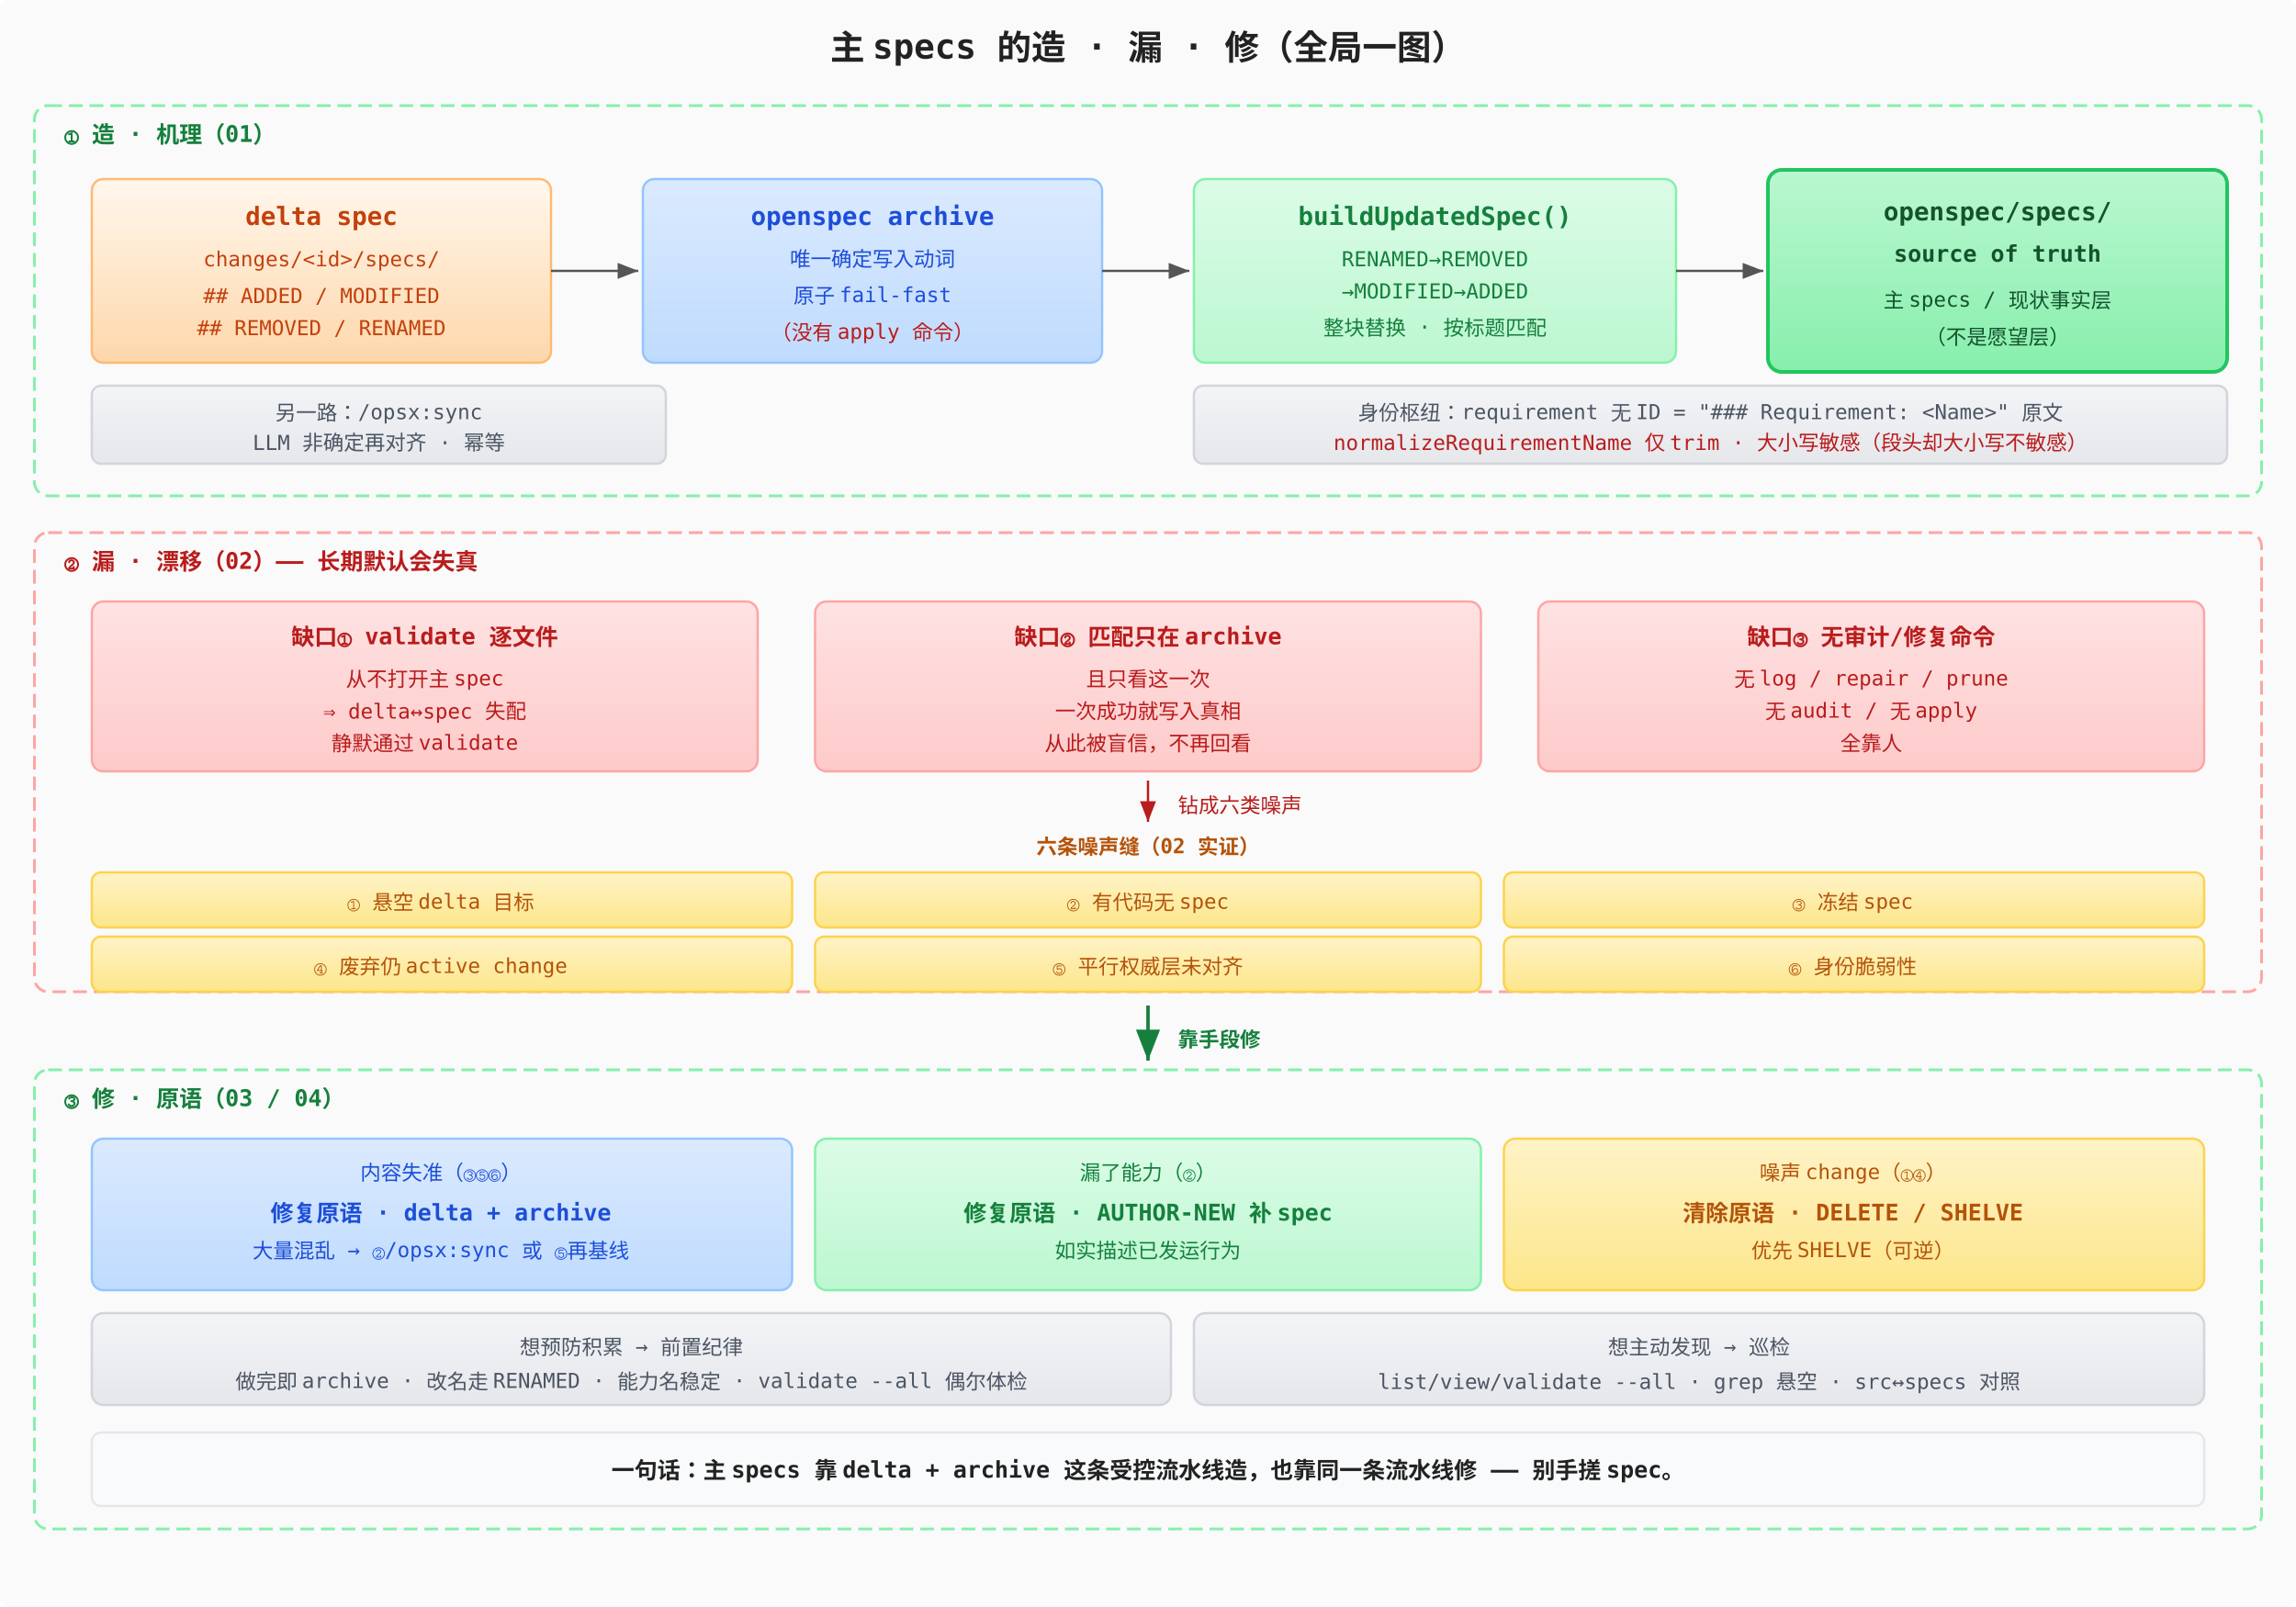
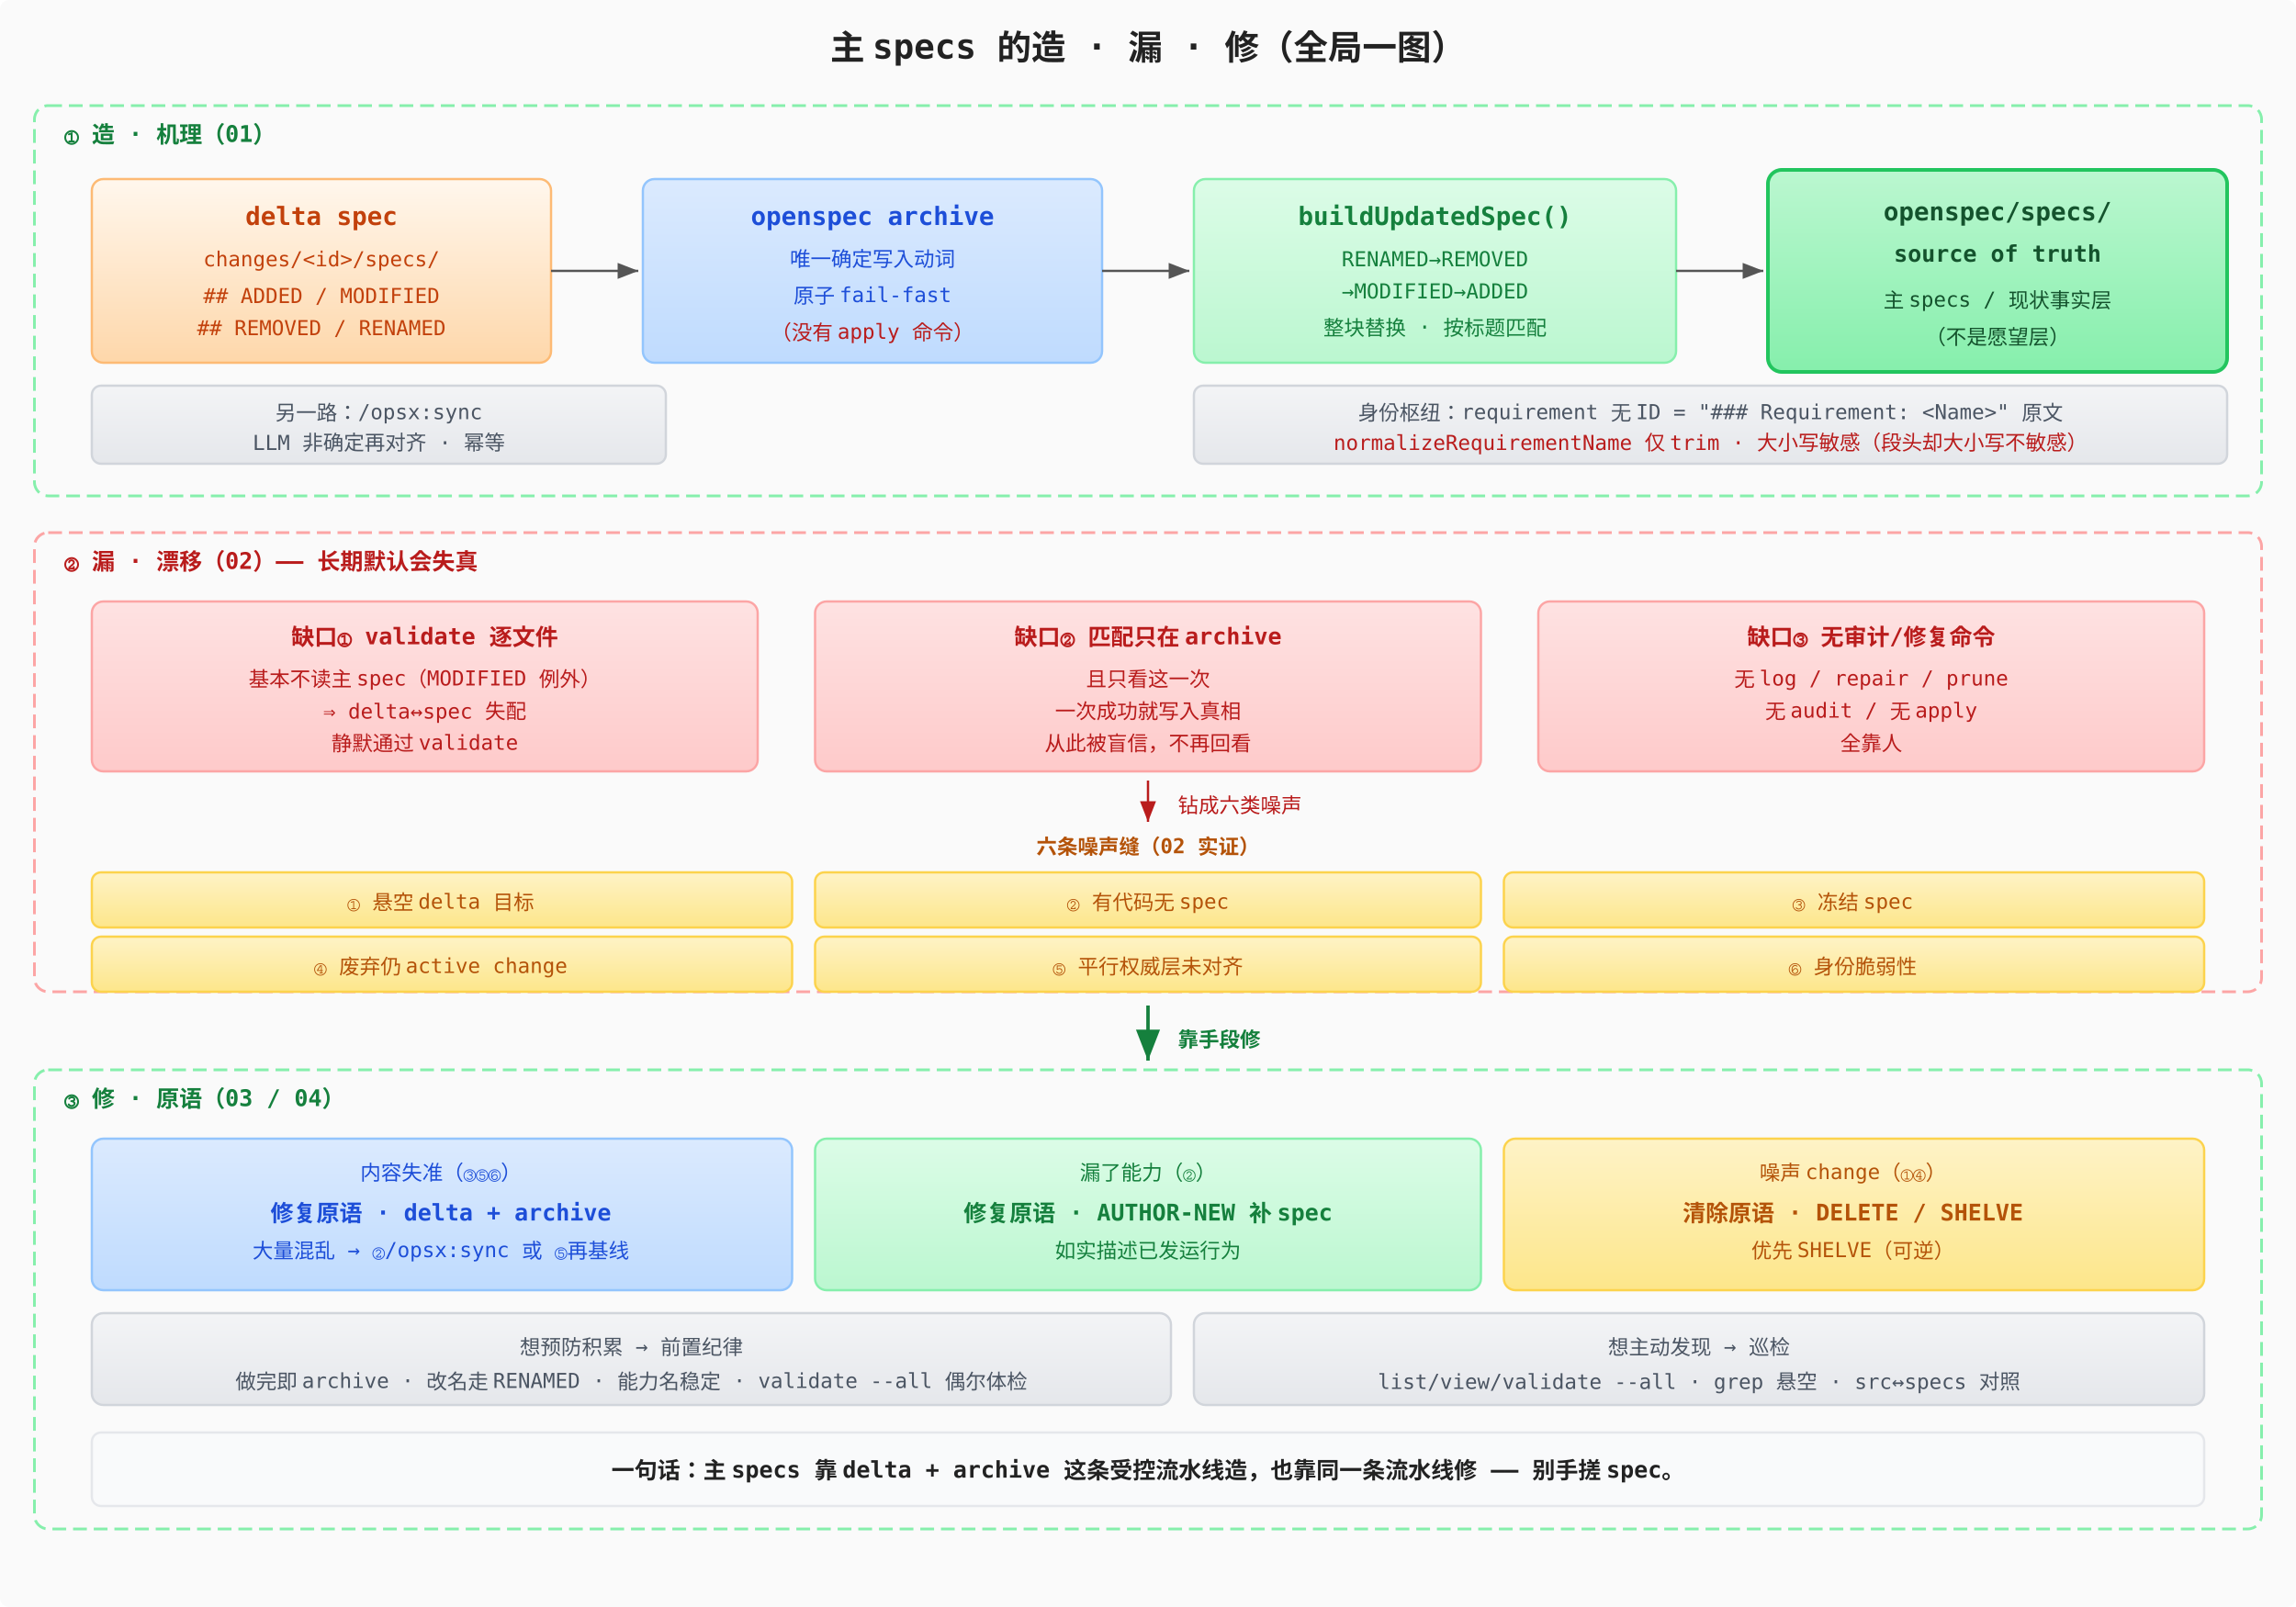
<svg xmlns="http://www.w3.org/2000/svg" viewBox="0 0 1000 700" font-family="monospace" font-size="11">
  <defs>
    <marker id="arrow" markerWidth="9" markerHeight="7" refX="9" refY="3.5" orient="auto">
      <path d="M0,0 L9,3.5 L0,7 Z" fill="#555" />
    </marker>
    <marker id="arrowDown" markerWidth="9" markerHeight="7" refX="9" refY="3.5" orient="auto">
      <path d="M0,0 L9,3.5 L0,7 Z" fill="#b91c1c" />
    </marker>
    <marker id="arrowFix" markerWidth="9" markerHeight="7" refX="9" refY="3.5" orient="auto">
      <path d="M0,0 L9,3.5 L0,7 Z" fill="#15803d" />
    </marker>
    <linearGradient id="agentGrad" x1="0" y1="0" x2="0" y2="1">
      <stop offset="0%" stop-color="#dbeafe" />
      <stop offset="100%" stop-color="#bfdbfe" />
    </linearGradient>
    <linearGradient id="engineGrad" x1="0" y1="0" x2="0" y2="1">
      <stop offset="0%" stop-color="#dcfce7" />
      <stop offset="100%" stop-color="#bbf7d0" />
    </linearGradient>
    <linearGradient id="dataGrad" x1="0" y1="0" x2="0" y2="1">
      <stop offset="0%" stop-color="#fff7ed" />
      <stop offset="100%" stop-color="#fed7aa" />
    </linearGradient>
    <linearGradient id="badGrad" x1="0" y1="0" x2="0" y2="1">
      <stop offset="0%" stop-color="#fee2e2" />
      <stop offset="100%" stop-color="#fecaca" />
    </linearGradient>
    <linearGradient id="warnGrad" x1="0" y1="0" x2="0" y2="1">
      <stop offset="0%" stop-color="#fef3c7" />
      <stop offset="100%" stop-color="#fde68a" />
    </linearGradient>
    <linearGradient id="neutralGrad" x1="0" y1="0" x2="0" y2="1">
      <stop offset="0%" stop-color="#f3f4f6" />
      <stop offset="100%" stop-color="#e5e7eb" />
    </linearGradient>
    <linearGradient id="truthGrad" x1="0" y1="0" x2="0" y2="1">
      <stop offset="0%" stop-color="#bbf7d0" />
      <stop offset="100%" stop-color="#86efac" />
    </linearGradient>
  </defs>
  <rect width="1000" height="700" fill="#fafafa" rx="4" />
  <text x="500" y="26" text-anchor="middle" font-size="15" font-weight="bold" fill="#222">主 specs 的造 · 漏 · 修（全局一图）</text>
  <rect x="15" y="46" width="970" height="170" rx="6" fill="none" stroke="#86efac" stroke-width="1.2" stroke-dasharray="6,3" />
  <text x="28" y="62" font-size="10" font-weight="bold" fill="#15803d">① 造 · 机理（01）</text>
  <rect x="40" y="78" width="200" height="80" rx="5" fill="url(#dataGrad)" stroke="#fdba74" />
  <text x="140" y="98" text-anchor="middle" font-size="11" font-weight="bold" fill="#c2410c">delta spec</text>
  <text x="140" y="116" text-anchor="middle" font-size="9" fill="#c2410c">changes/&lt;id&gt;/specs/</text>
  <text x="140" y="132" text-anchor="middle" font-size="9" fill="#c2410c">## ADDED / MODIFIED</text>
  <text x="140" y="146" text-anchor="middle" font-size="9" fill="#c2410c">## REMOVED / RENAMED</text>
  <line x1="240" y1="118" x2="278" y2="118" stroke="#555" marker-end="url(#arrow)" />
  <rect x="280" y="78" width="200" height="80" rx="5" fill="url(#agentGrad)" stroke="#93c5fd" />
  <text x="380" y="98" text-anchor="middle" font-size="11" font-weight="bold" fill="#1d4ed8">openspec archive</text>
  <text x="380" y="116" text-anchor="middle" font-size="9" fill="#1d4ed8">唯一确定写入动词</text>
  <text x="380" y="132" text-anchor="middle" font-size="9" fill="#1d4ed8">原子 fail-fast</text>
  <text x="380" y="148" text-anchor="middle" font-size="9" fill="#b91c1c">（没有 apply 命令）</text>
  <line x1="480" y1="118" x2="518" y2="118" stroke="#555" marker-end="url(#arrow)" />
  <rect x="520" y="78" width="210" height="80" rx="5" fill="url(#engineGrad)" stroke="#86efac" />
  <text x="625" y="98" text-anchor="middle" font-size="11" font-weight="bold" fill="#15803d">buildUpdatedSpec()</text>
  <text x="625" y="116" text-anchor="middle" font-size="9" fill="#15803d">RENAMED→REMOVED</text>
  <text x="625" y="130" text-anchor="middle" font-size="9" fill="#15803d">→MODIFIED→ADDED</text>
  <text x="625" y="146" text-anchor="middle" font-size="9" fill="#15803d">整块替换 · 按标题匹配</text>
  <line x1="730" y1="118" x2="768" y2="118" stroke="#555" marker-end="url(#arrow)" />
  <rect x="770" y="74" width="200" height="88" rx="6" fill="url(#truthGrad)" stroke="#22c55e" stroke-width="1.6" />
  <text x="870" y="96" text-anchor="middle" font-size="11" font-weight="bold" fill="#14532d">openspec/specs/</text>
  <text x="870" y="114" text-anchor="middle" font-size="10" font-weight="bold" fill="#14532d">source of truth</text>
  <text x="870" y="134" text-anchor="middle" font-size="9" fill="#14532d">主 specs / 现状事实层</text>
  <text x="870" y="150" text-anchor="middle" font-size="9" fill="#14532d">（不是愿望层）</text>
  <rect x="520" y="168" width="450" height="34" rx="4" fill="url(#neutralGrad)" stroke="#d1d5db" />
  <text x="745" y="183" text-anchor="middle" font-size="9" fill="#4b5563">身份枢纽：requirement 无 ID = "### Requirement: &lt;Name&gt;" 原文</text>
  <text x="745" y="196" text-anchor="middle" font-size="9" fill="#b91c1c">normalizeRequirementName 仅 trim · 大小写敏感（段头却大小写不敏感）</text>
  <rect x="40" y="168" width="250" height="34" rx="4" fill="url(#neutralGrad)" stroke="#d1d5db" />
  <text x="165" y="183" text-anchor="middle" font-size="9" fill="#4b5563">另一路：/opsx:sync</text>
  <text x="165" y="196" text-anchor="middle" font-size="9" fill="#4b5563">LLM 非确定再对齐 · 幂等</text>
  <rect x="15" y="232" width="970" height="200" rx="6" fill="none" stroke="#fca5a5" stroke-width="1.2" stroke-dasharray="6,3" />
  <text x="28" y="248" font-size="10" font-weight="bold" fill="#b91c1c">② 漏 · 漂移（02）—— 长期默认会失真</text>
  <rect x="40" y="262" width="290" height="74" rx="5" fill="url(#badGrad)" stroke="#fca5a5" />
  <text x="185" y="281" text-anchor="middle" font-size="10" font-weight="bold" fill="#b91c1c">缺口① validate 逐文件</text>
-   <text x="185" y="299" text-anchor="middle" font-size="9" fill="#b91c1c">从不打开主 spec</text>
+   <text x="185" y="299" text-anchor="middle" font-size="9" fill="#b91c1c">基本不读主 spec（MODIFIED 例外）</text>
  <text x="185" y="313" text-anchor="middle" font-size="9" fill="#b91c1c">⇒ delta↔spec 失配</text>
  <text x="185" y="327" text-anchor="middle" font-size="9" fill="#b91c1c">静默通过 validate</text>
  <rect x="355" y="262" width="290" height="74" rx="5" fill="url(#badGrad)" stroke="#fca5a5" />
  <text x="500" y="281" text-anchor="middle" font-size="10" font-weight="bold" fill="#b91c1c">缺口② 匹配只在 archive</text>
  <text x="500" y="299" text-anchor="middle" font-size="9" fill="#b91c1c">且只看这一次</text>
  <text x="500" y="313" text-anchor="middle" font-size="9" fill="#b91c1c">一次成功就写入真相</text>
  <text x="500" y="327" text-anchor="middle" font-size="9" fill="#b91c1c">从此被盲信，不再回看</text>
  <rect x="670" y="262" width="290" height="74" rx="5" fill="url(#badGrad)" stroke="#fca5a5" />
  <text x="815" y="281" text-anchor="middle" font-size="10" font-weight="bold" fill="#b91c1c">缺口③ 无审计/修复命令</text>
  <text x="815" y="299" text-anchor="middle" font-size="9" fill="#b91c1c">无 log / repair / prune</text>
  <text x="815" y="313" text-anchor="middle" font-size="9" fill="#b91c1c">无 audit / 无 apply</text>
  <text x="815" y="327" text-anchor="middle" font-size="9" fill="#b91c1c">全靠人</text>
  <line x1="500" y1="340" x2="500" y2="358" stroke="#b91c1c" marker-end="url(#arrowDown)" />
  <text x="513" y="354" font-size="9" fill="#b91c1c">钻成六类噪声</text>
  <text x="500" y="372" text-anchor="middle" font-size="9" font-weight="bold" fill="#b45309">六条噪声缝（02 实证）</text>
  <rect x="40" y="380" width="305" height="24" rx="4" fill="url(#warnGrad)" stroke="#fcd34d" />
  <text x="192" y="396" text-anchor="middle" font-size="9" fill="#b45309">① 悬空 delta 目标</text>
  <rect x="355" y="380" width="290" height="24" rx="4" fill="url(#warnGrad)" stroke="#fcd34d" />
  <text x="500" y="396" text-anchor="middle" font-size="9" fill="#b45309">② 有代码无 spec</text>
  <rect x="655" y="380" width="305" height="24" rx="4" fill="url(#warnGrad)" stroke="#fcd34d" />
  <text x="807" y="396" text-anchor="middle" font-size="9" fill="#b45309">③ 冻结 spec</text>
  <rect x="40" y="408" width="305" height="24" rx="4" fill="url(#warnGrad)" stroke="#fcd34d" />
  <text x="192" y="424" text-anchor="middle" font-size="9" fill="#b45309">④ 废弃仍 active change</text>
  <rect x="355" y="408" width="290" height="24" rx="4" fill="url(#warnGrad)" stroke="#fcd34d" />
  <text x="500" y="424" text-anchor="middle" font-size="9" fill="#b45309">⑤ 平行权威层未对齐</text>
  <rect x="655" y="408" width="305" height="24" rx="4" fill="url(#warnGrad)" stroke="#fcd34d" />
  <text x="807" y="424" text-anchor="middle" font-size="9" fill="#b45309">⑥ 身份脆弱性</text>
  <line x1="500" y1="438" x2="500" y2="462" stroke="#15803d" stroke-width="1.5" marker-end="url(#arrowFix)" />
  <text x="513" y="456" font-size="9" font-weight="bold" fill="#15803d">靠手段修</text>
  <rect x="15" y="466" width="970" height="200" rx="6" fill="none" stroke="#86efac" stroke-width="1.2" stroke-dasharray="6,3" />
  <text x="28" y="482" font-size="10" font-weight="bold" fill="#15803d">③ 修 · 原语（03 / 04）</text>
  <rect x="40" y="496" width="305" height="66" rx="5" fill="url(#agentGrad)" stroke="#93c5fd" />
  <text x="192" y="514" text-anchor="middle" font-size="9" fill="#1d4ed8">内容失准（③⑤⑥）</text>
  <text x="192" y="532" text-anchor="middle" font-size="10" font-weight="bold" fill="#1d4ed8">修复原语 · delta + archive</text>
  <text x="192" y="548" text-anchor="middle" font-size="9" fill="#1d4ed8">大量混乱 → ②/opsx:sync 或 ⑤再基线</text>
  <rect x="355" y="496" width="290" height="66" rx="5" fill="url(#engineGrad)" stroke="#86efac" />
  <text x="500" y="514" text-anchor="middle" font-size="9" fill="#15803d">漏了能力（②）</text>
  <text x="500" y="532" text-anchor="middle" font-size="10" font-weight="bold" fill="#15803d">修复原语 · AUTHOR-NEW 补 spec</text>
  <text x="500" y="548" text-anchor="middle" font-size="9" fill="#15803d">如实描述已发运行为</text>
  <rect x="655" y="496" width="305" height="66" rx="5" fill="url(#warnGrad)" stroke="#fcd34d" />
  <text x="807" y="514" text-anchor="middle" font-size="9" fill="#b45309">噪声 change（①④）</text>
  <text x="807" y="532" text-anchor="middle" font-size="10" font-weight="bold" fill="#b45309">清除原语 · DELETE / SHELVE</text>
  <text x="807" y="548" text-anchor="middle" font-size="9" fill="#b45309">优先 SHELVE（可逆）</text>
  <rect x="40" y="572" width="470" height="40" rx="5" fill="url(#neutralGrad)" stroke="#d1d5db" />
  <text x="275" y="590" text-anchor="middle" font-size="9" fill="#4b5563">想预防积累 → 前置纪律</text>
  <text x="275" y="605" text-anchor="middle" font-size="9" fill="#4b5563">做完即 archive · 改名走 RENAMED · 能力名稳定 · validate --all 偶尔体检</text>
  <rect x="520" y="572" width="440" height="40" rx="5" fill="url(#neutralGrad)" stroke="#d1d5db" />
  <text x="740" y="590" text-anchor="middle" font-size="9" fill="#4b5563">想主动发现 → 巡检</text>
  <text x="740" y="605" text-anchor="middle" font-size="9" fill="#4b5563">list/view/validate --all · grep 悬空 · src↔specs 对照</text>
  <rect x="40" y="624" width="920" height="32" rx="4" fill="#f9fafb" stroke="#e5e7eb" />
  <text x="500" y="644" text-anchor="middle" font-size="10" font-weight="bold" fill="#222">一句话：主 specs 靠 delta + archive 这条受控流水线造，也靠同一条流水线修 —— 别手搓 spec。</text>
</svg>
